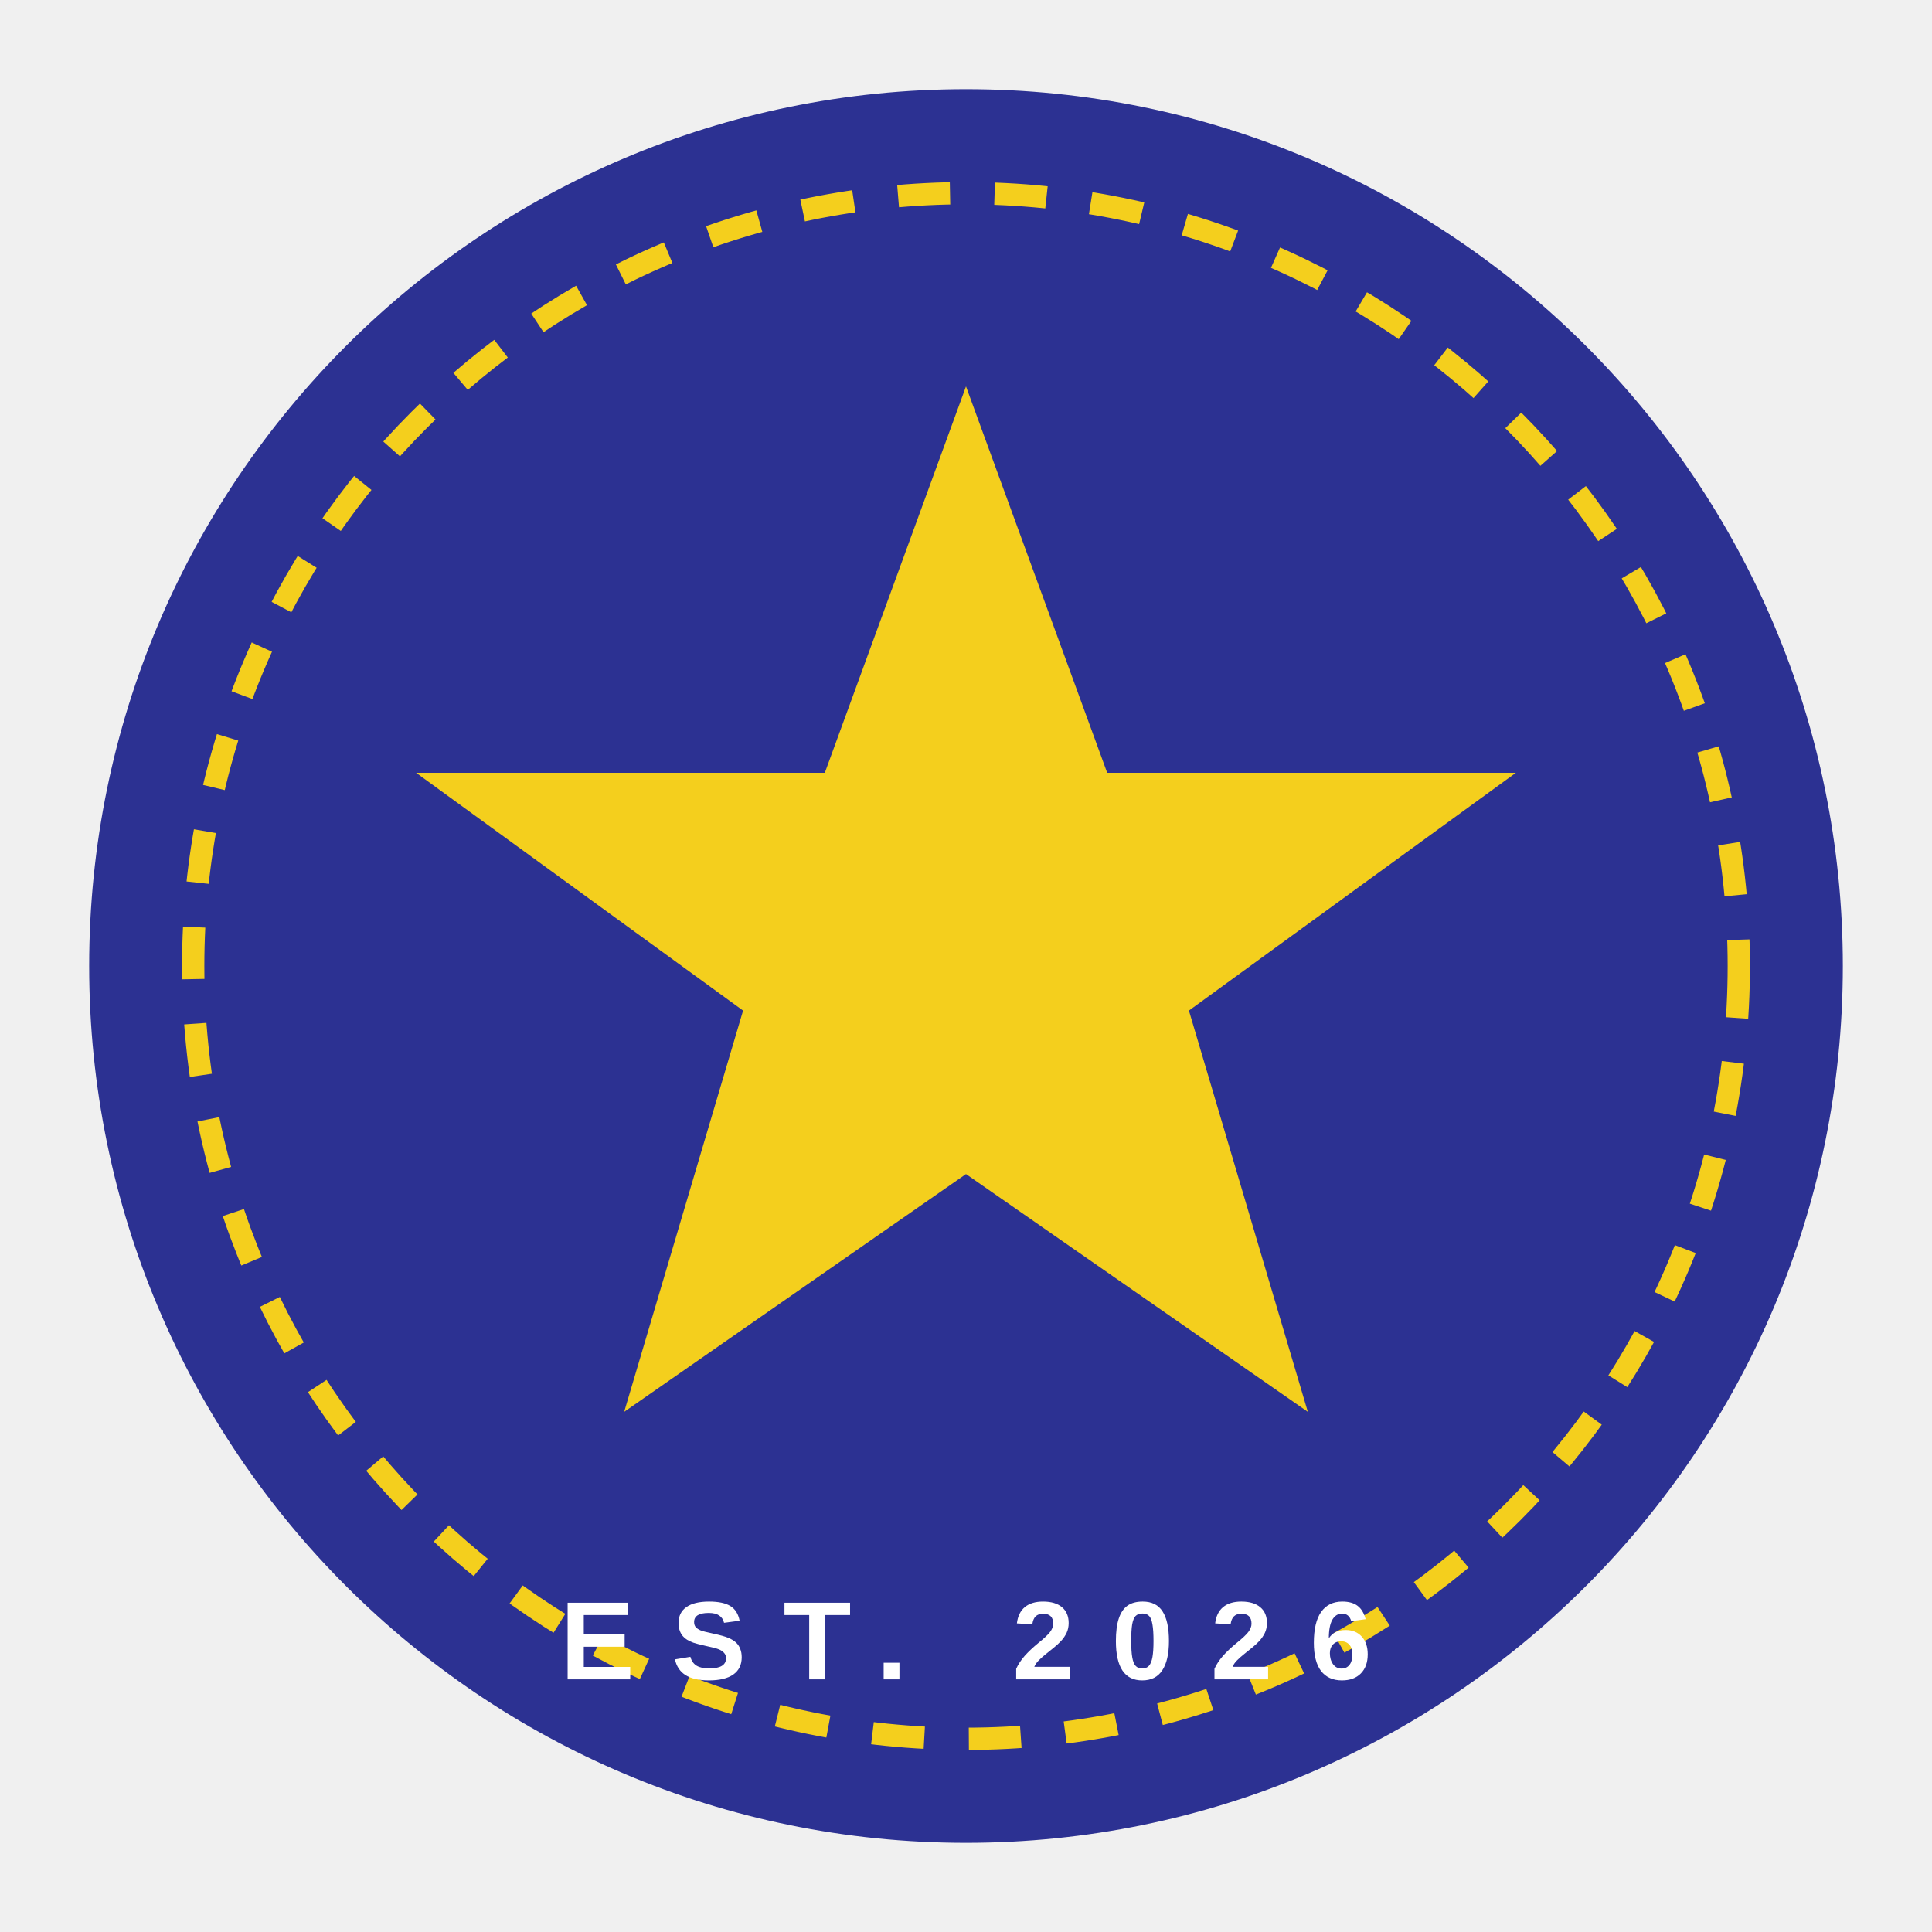
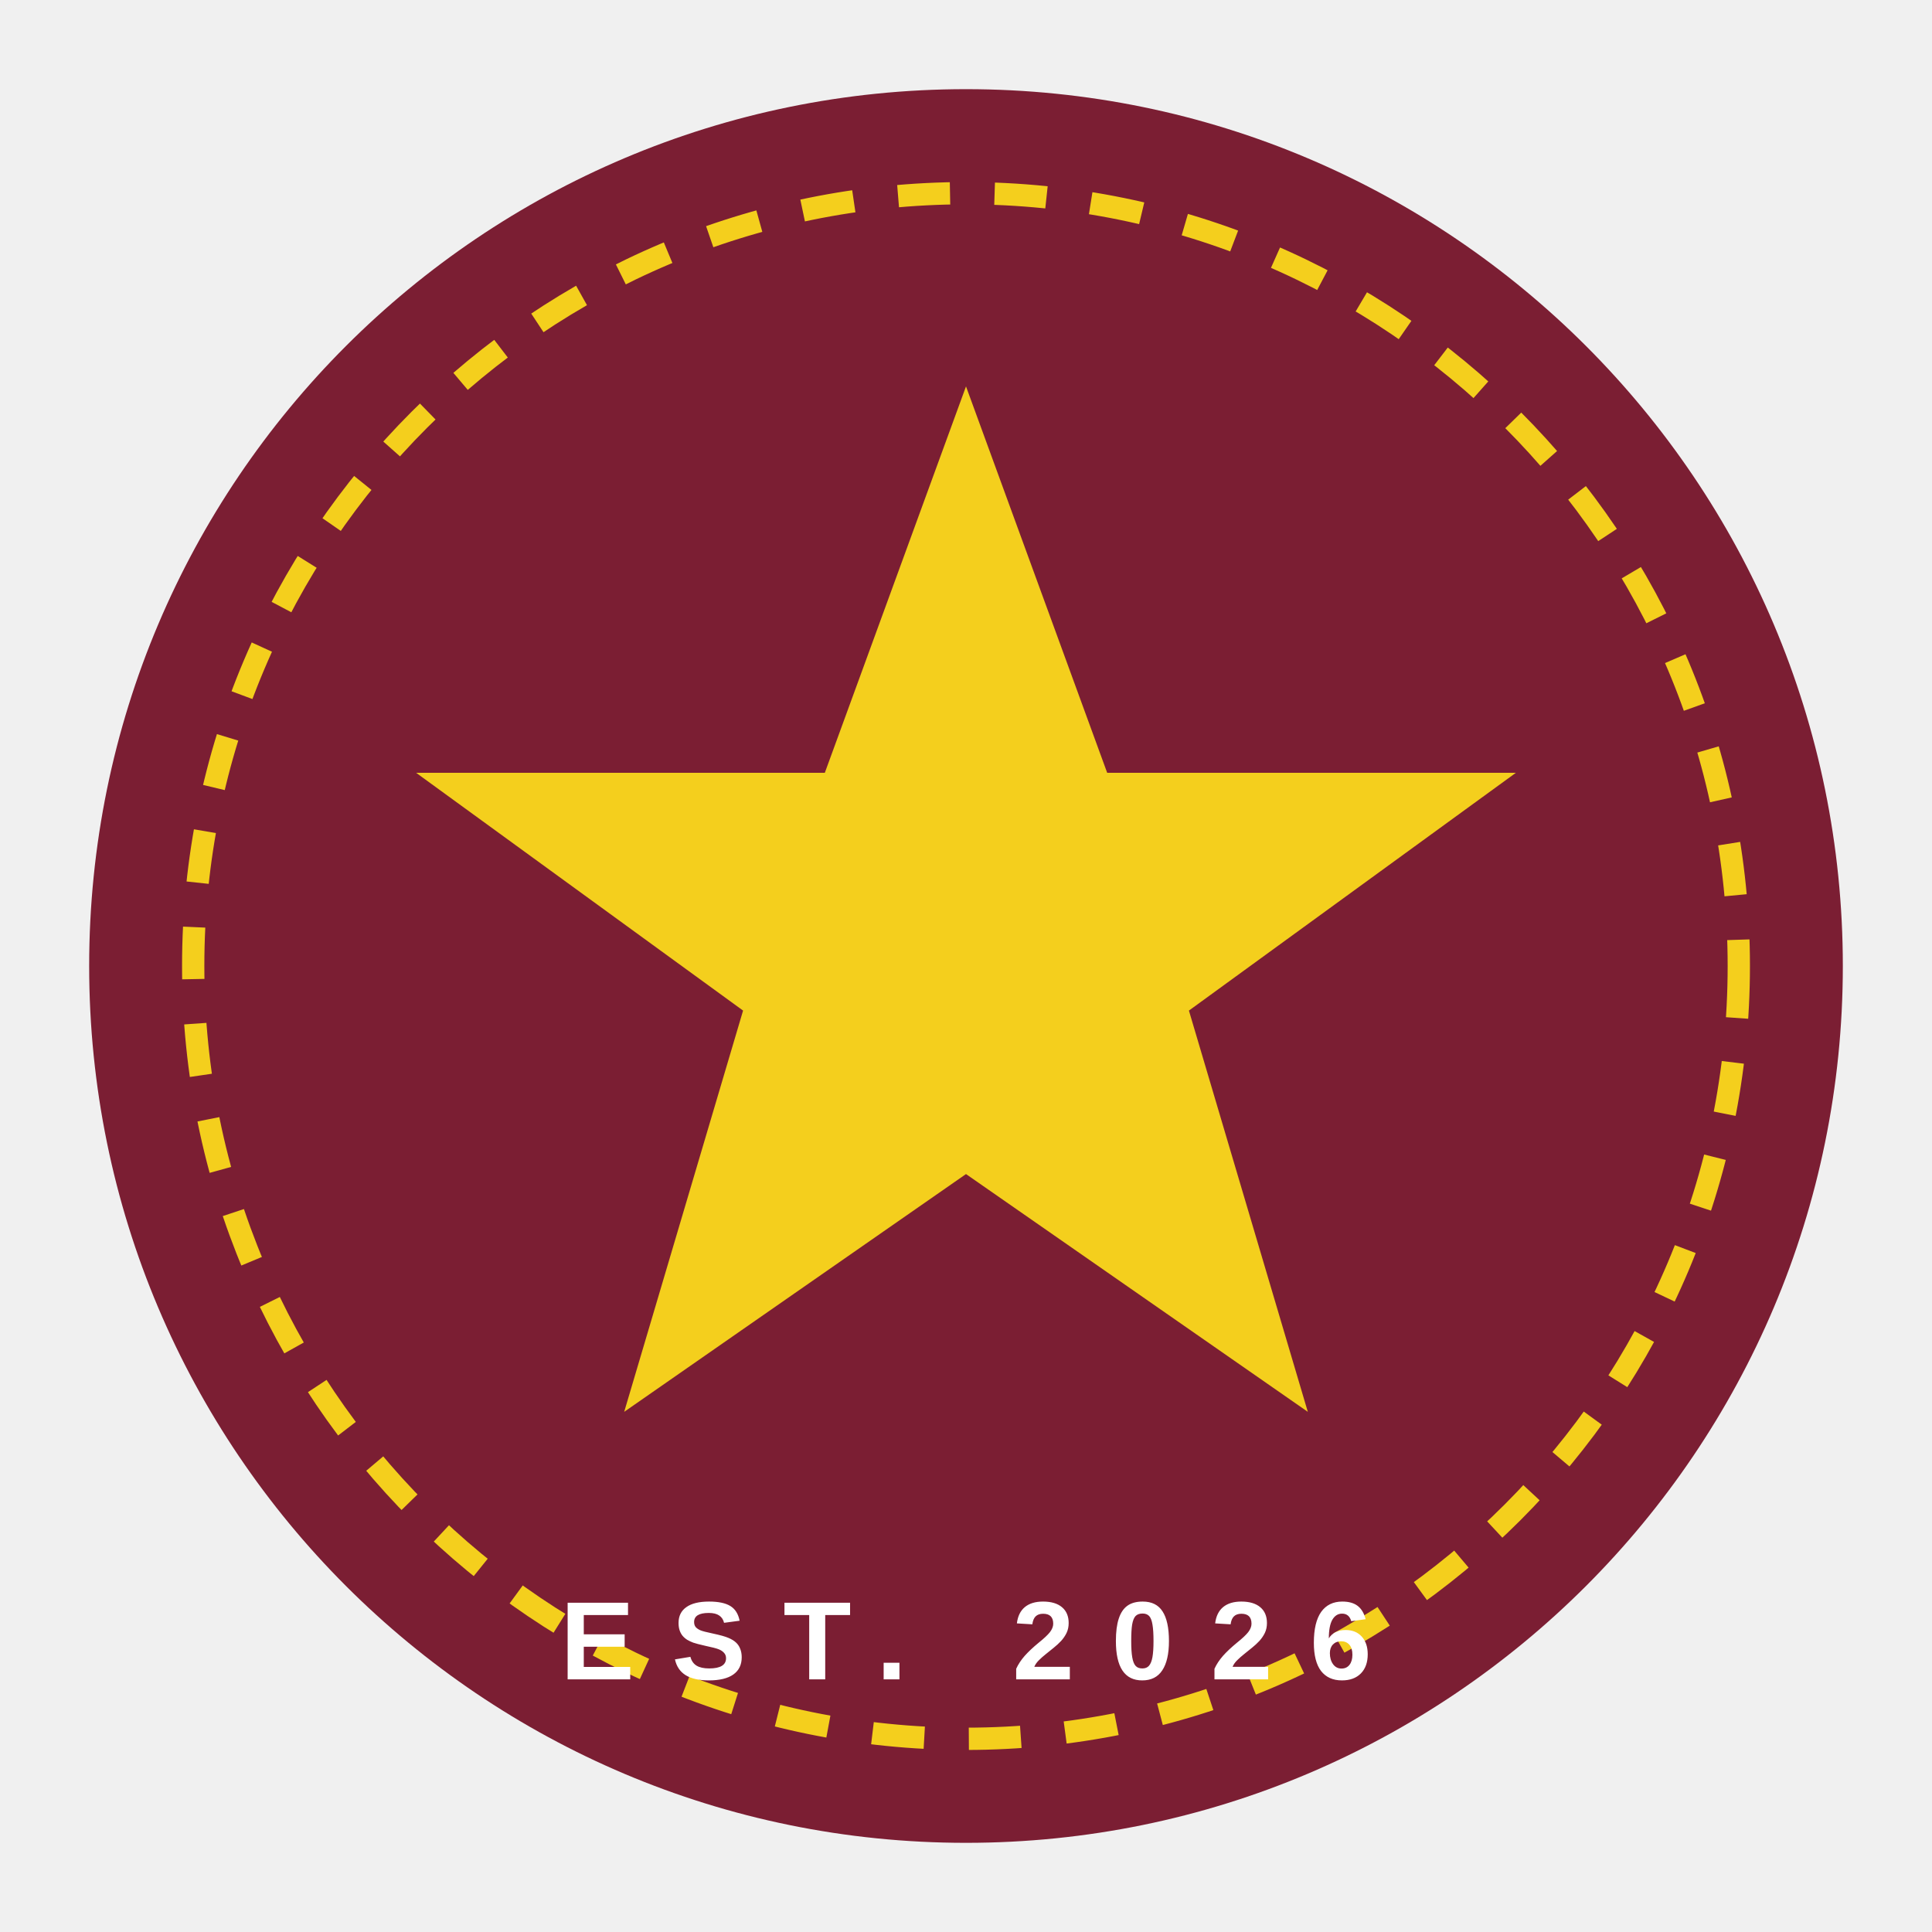
<svg xmlns="http://www.w3.org/2000/svg" viewBox="0 0 260 260" width="260" height="260">
-   <circle cx="130" cy="130" r="118" fill="#2c3192" />
+   <circle cx="130" cy="130" r="118" fill="#7b1e33" />
  <circle cx="130" cy="130" r="104" fill="none" stroke="#f4cf1d" stroke-width="3" stroke-dasharray="7 6" />
  <path d="M130 52 L149 104 L204 104 L160 136 L176 190 L130 158 L84 190 L100 136 L56 104 L111 104 Z" fill="#f4cf1d" />
  <text x="130" y="226" text-anchor="middle" font-family="'Helvetica Neue', Arial, sans-serif" font-weight="800" font-size="15" letter-spacing="5" fill="#ffffff">EST. 2026</text>
</svg>
